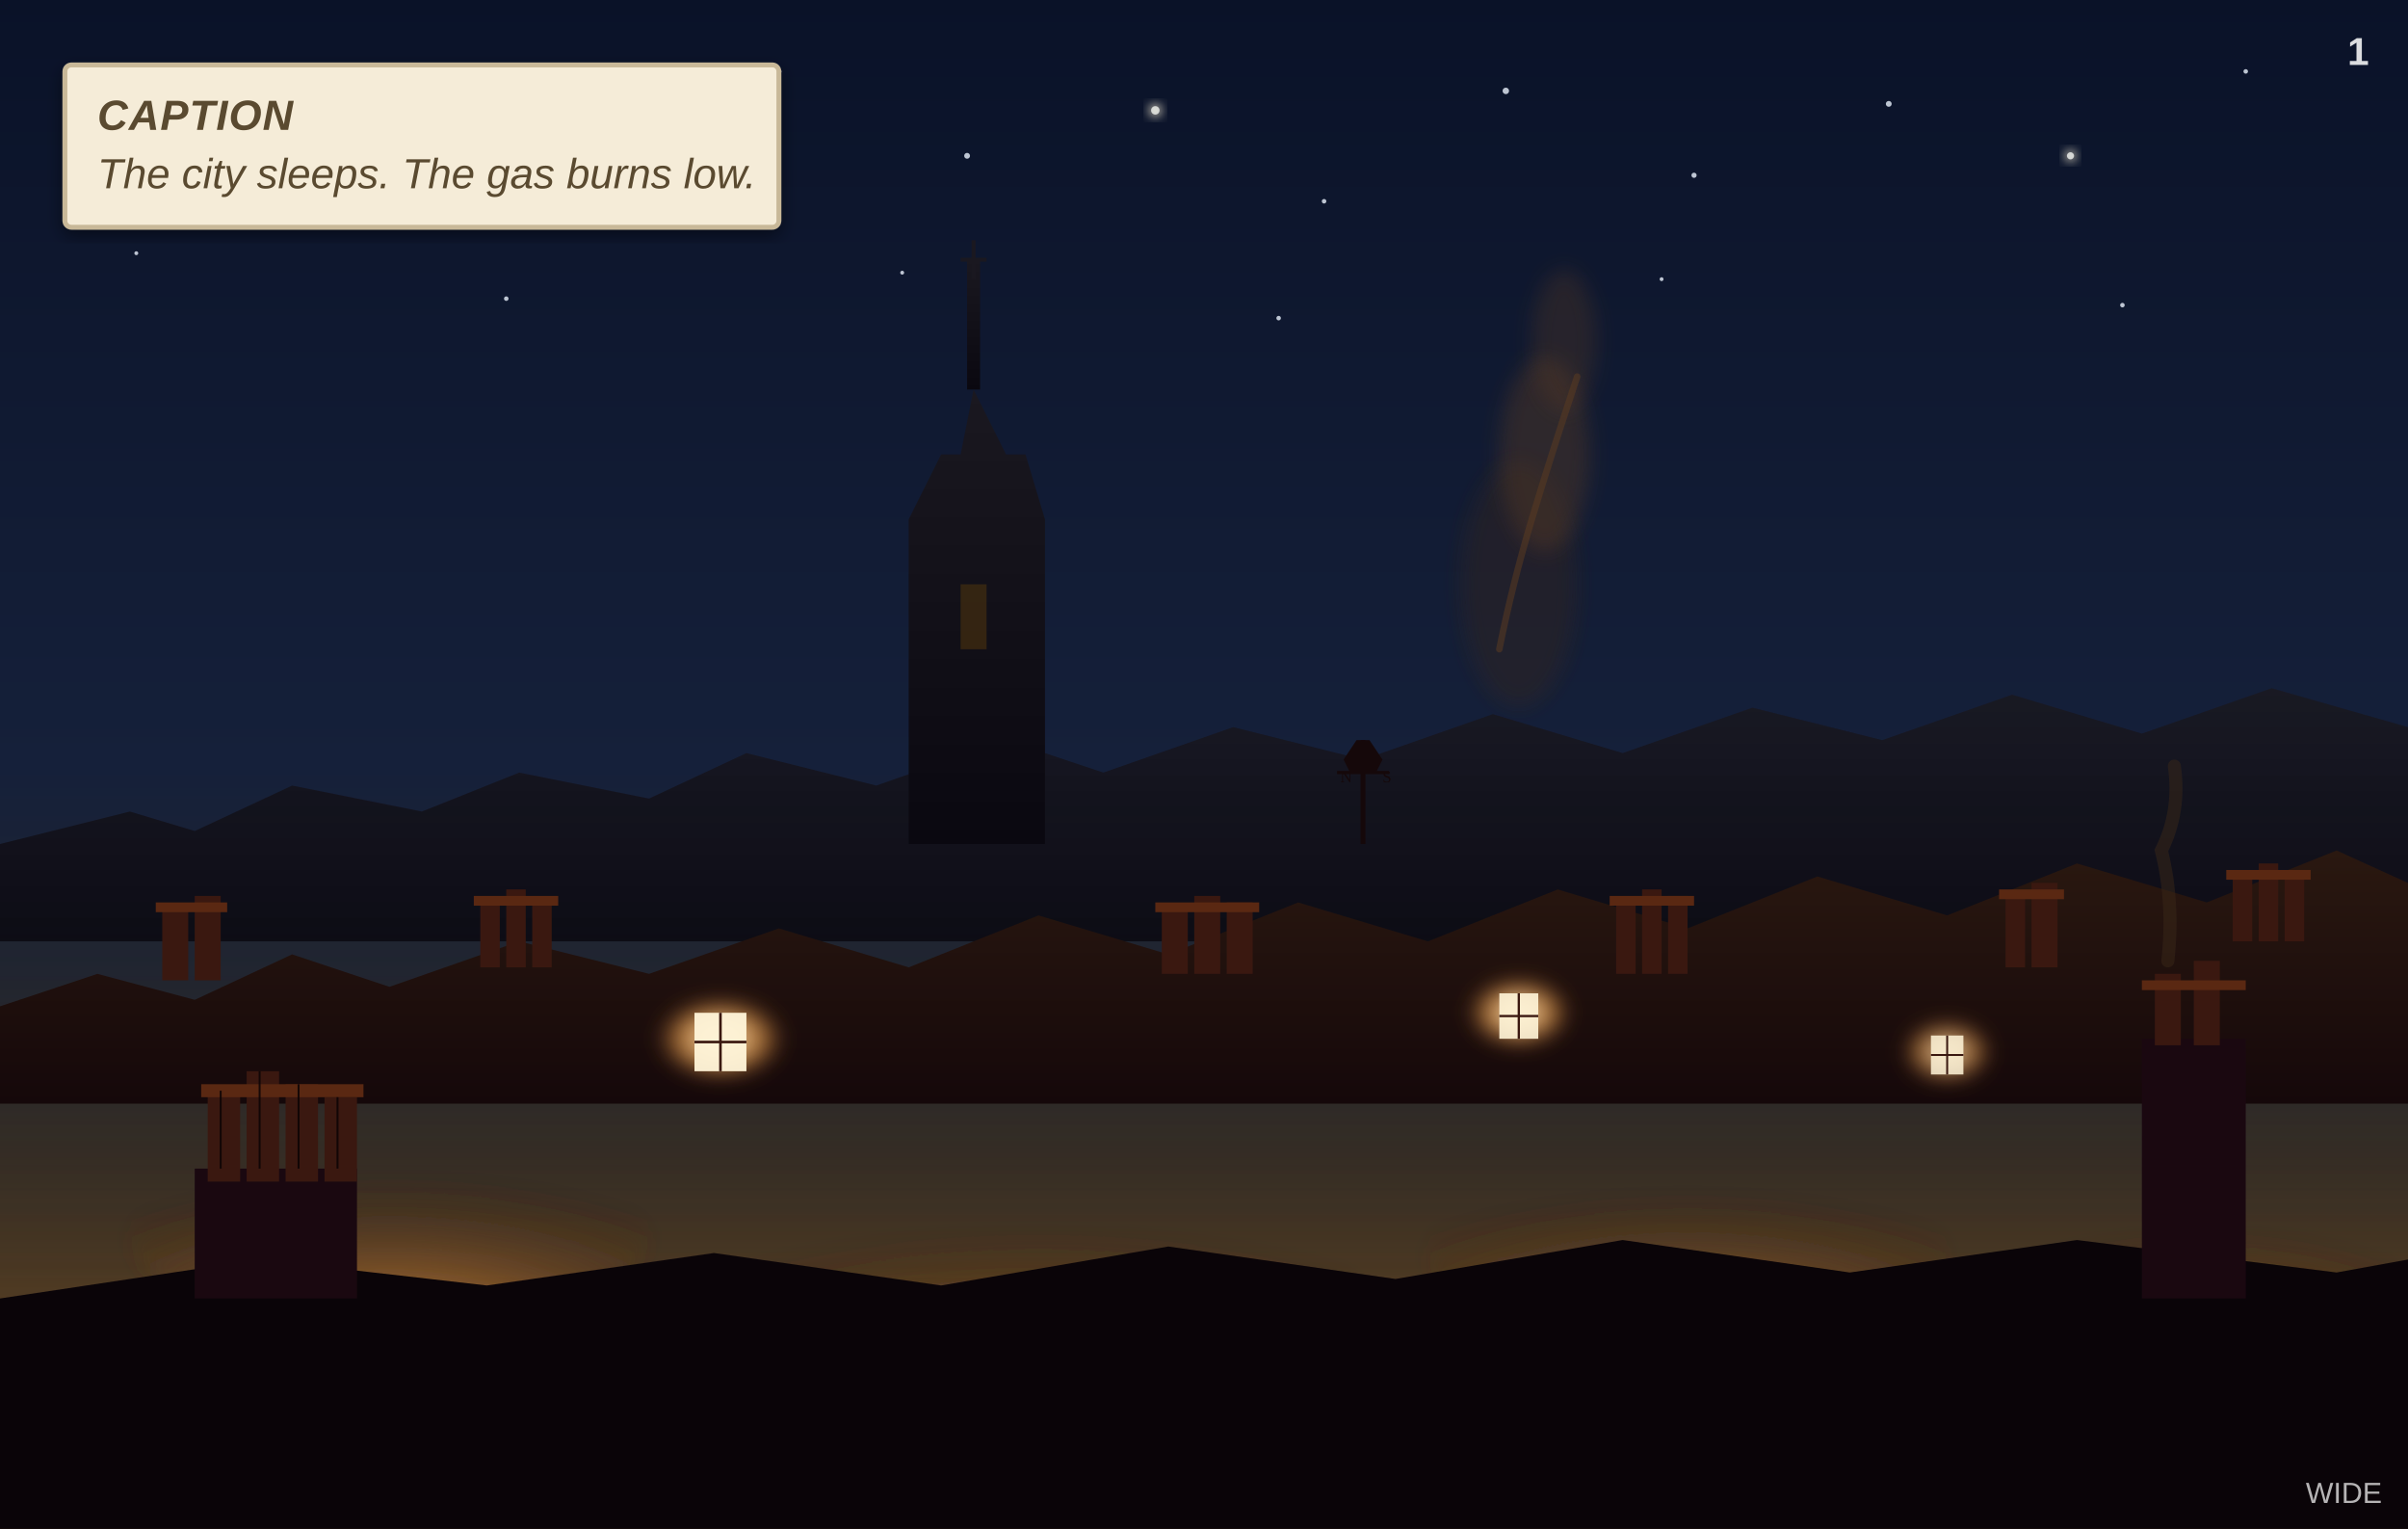
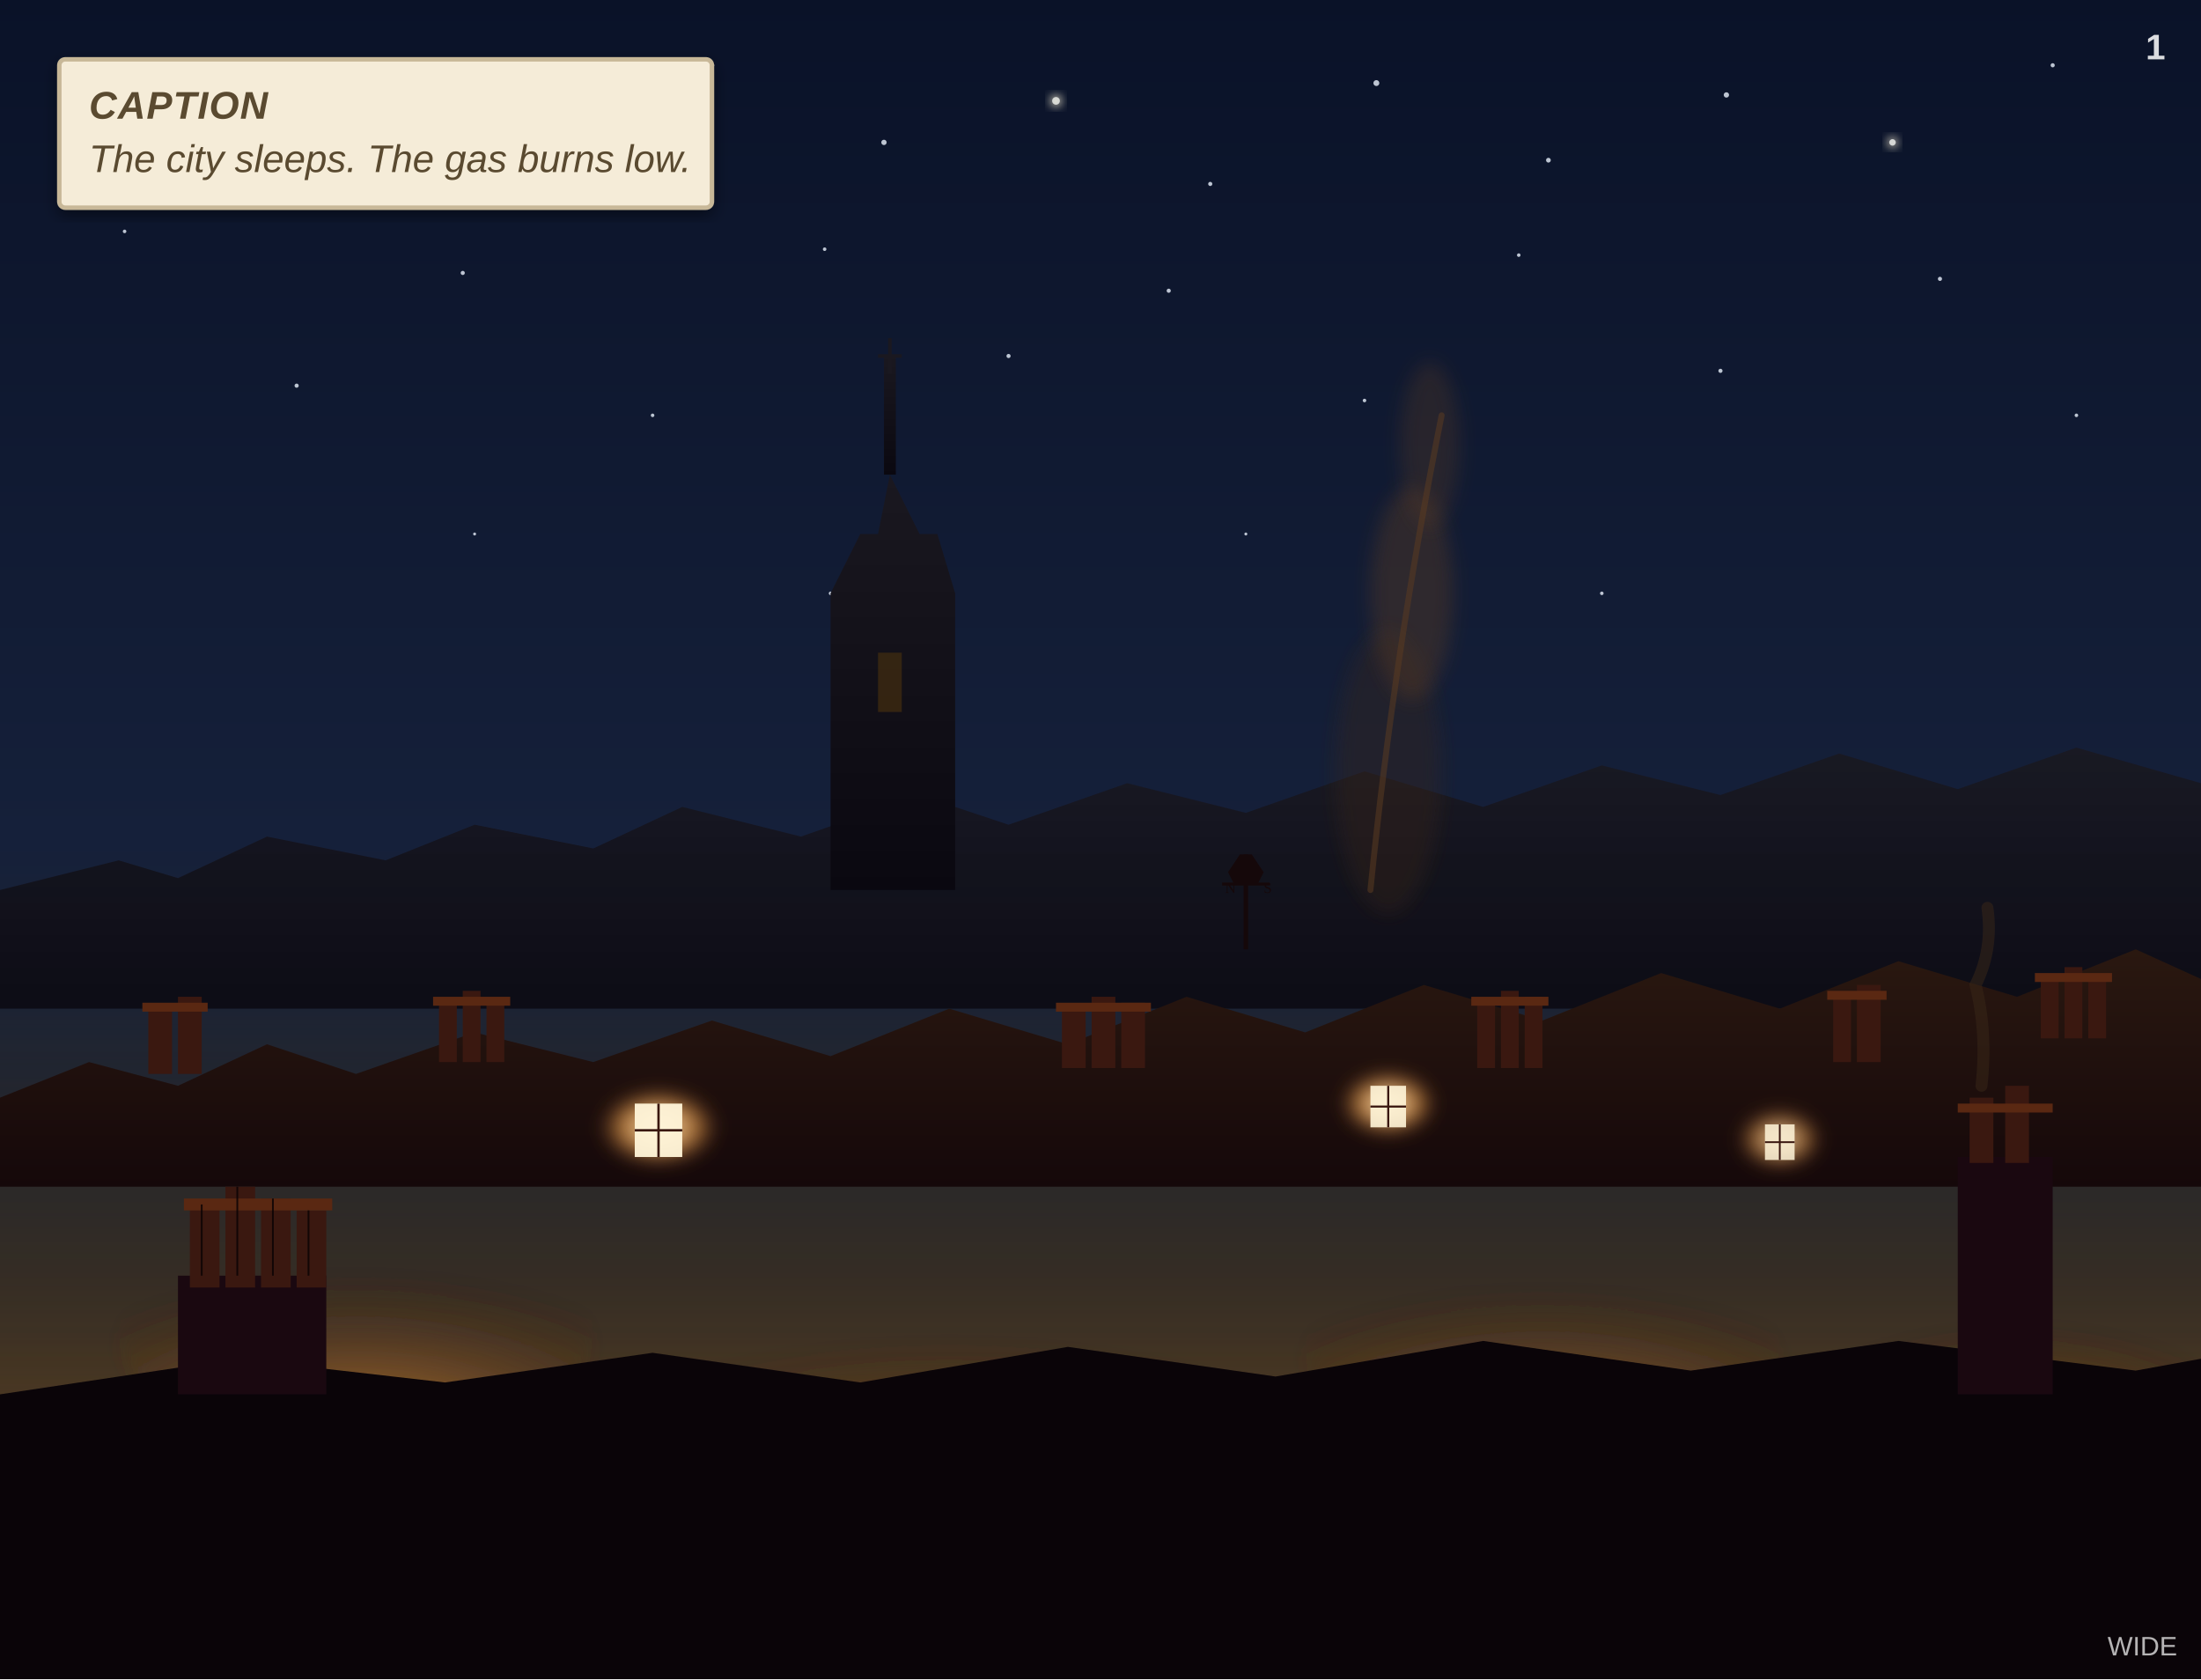
- <svg xmlns="http://www.w3.org/2000/svg" viewBox="0 0 742 471" width="742" height="471">
+ <svg xmlns="http://www.w3.org/2000/svg" viewBox="0 0 742 566" width="742" height="566">
  <defs>
    <filter id="balloonShadow" x="-10%" y="-10%" width="120%" height="120%">
      <feDropShadow dx="0" dy="2" stdDeviation="2.5" flood-color="#000" flood-opacity="0.45" />
    </filter>
    <linearGradient id="p5p1sky" x1="0%" y1="0%" x2="0%" y2="100%">
      <stop offset="0%" stop-color="#0a1228" />
      <stop offset="50%" stop-color="#15203a" />
      <stop offset="100%" stop-color="#3a3018" />
    </linearGradient>
    <linearGradient id="p5p1fog" x1="0%" y1="0%" x2="0%" y2="100%">
      <stop offset="0%" stop-color="#3a2818" stop-opacity="0" />
      <stop offset="40%" stop-color="#5a3a18" stop-opacity="0.3" />
      <stop offset="80%" stop-color="#a8682a" stop-opacity="0.55" />
      <stop offset="100%" stop-color="#c8783a" stop-opacity="0.75" />
    </linearGradient>
    <radialGradient id="p5p1gasGlow" cx="50%" cy="100%" r="80%">
      <stop offset="0%" stop-color="#f5a850" stop-opacity="0.55" />
      <stop offset="40%" stop-color="#c87830" stop-opacity="0.35" />
      <stop offset="100%" stop-color="#3a1810" stop-opacity="0" />
    </radialGradient>
    <linearGradient id="p5p1brick" x1="0%" y1="0%" x2="0%" y2="100%">
      <stop offset="0%" stop-color="#2a1810" />
      <stop offset="100%" stop-color="#15080a" />
    </linearGradient>
    <linearGradient id="p5p1slate" x1="0%" y1="0%" x2="0%" y2="100%">
      <stop offset="0%" stop-color="#1a1820" />
      <stop offset="100%" stop-color="#0a0810" />
    </linearGradient>
    <radialGradient id="p5p1windowGlow" cx="50%" cy="50%">
      <stop offset="0%" stop-color="#fff5d8" stop-opacity="0.95" />
      <stop offset="60%" stop-color="#f5a850" stop-opacity="0.7" />
      <stop offset="100%" stop-color="#c87830" stop-opacity="0" />
    </radialGradient>
    <filter id="p5p1bloom" x="-50%" y="-50%" width="200%" height="200%">
      <feGaussianBlur stdDeviation="3" />
    </filter>
    <filter id="p5p1softBloom" x="-50%" y="-50%" width="200%" height="200%">
      <feGaussianBlur stdDeviation="1.5" />
    </filter>
  </defs>
  <g id="p5p1-sky">
-     <rect width="742" height="471" fill="url(#p5p1sky)" />
+     <rect width="742" height="566" fill="url(#p5p1sky)" />
    <g fill="#dce4f0" opacity="0.85">
      <circle cx="68" cy="42" r="0.9" />
      <circle cx="124" cy="28" r="0.7" />
      <circle cx="186" cy="56" r="1.1" />
      <circle cx="240" cy="22" r="0.8" />
      <circle cx="298" cy="48" r="0.9" />
      <circle cx="356" cy="34" r="1.3" />
      <circle cx="408" cy="62" r="0.7" />
      <circle cx="464" cy="28" r="1.0" />
      <circle cx="522" cy="54" r="0.8" />
      <circle cx="582" cy="32" r="0.9" />
      <circle cx="638" cy="48" r="1.1" />
      <circle cx="692" cy="22" r="0.7" />
      <circle cx="42" cy="78" r="0.6" />
      <circle cx="156" cy="92" r="0.7" />
      <circle cx="278" cy="84" r="0.6" />
      <circle cx="394" cy="98" r="0.7" />
      <circle cx="512" cy="86" r="0.6" />
      <circle cx="654" cy="94" r="0.7" />
+       <circle cx="100" cy="130" r="0.7" />
+       <circle cx="220" cy="140" r="0.6" />
+       <circle cx="340" cy="120" r="0.7" />
+       <circle cx="460" cy="135" r="0.6" />
+       <circle cx="580" cy="125" r="0.7" />
+       <circle cx="700" cy="140" r="0.6" />
+       <circle cx="160" cy="180" r="0.5" />
+       <circle cx="280" cy="200" r="0.6" />
+       <circle cx="420" cy="180" r="0.5" />
+       <circle cx="540" cy="200" r="0.6" />
    </g>
    <g fill="#fff5d8" opacity="0.95">
      <circle cx="186" cy="56" r="1.6" filter="url(#p5p1softBloom)" />
      <circle cx="356" cy="34" r="1.8" filter="url(#p5p1softBloom)" />
      <circle cx="638" cy="48" r="1.6" filter="url(#p5p1softBloom)" />
    </g>
  </g>
  <g id="p5p1-fog-far">
-     <rect y="280" width="742" height="191" fill="url(#p5p1fog)" opacity="0.85" />
-     <ellipse cx="120" cy="380" rx="80" ry="32" fill="url(#p5p1gasGlow)" filter="url(#p5p1bloom)" />
-     <ellipse cx="320" cy="400" rx="100" ry="38" fill="url(#p5p1gasGlow)" filter="url(#p5p1bloom)" />
-     <ellipse cx="520" cy="385" rx="80" ry="32" fill="url(#p5p1gasGlow)" filter="url(#p5p1bloom)" />
-     <ellipse cx="680" cy="395" rx="60" ry="28" fill="url(#p5p1gasGlow)" filter="url(#p5p1bloom)" />
+     <rect y="340" width="742" height="226" fill="url(#p5p1fog)" opacity="0.85" />
+     <ellipse cx="120" cy="450" rx="80" ry="38" fill="url(#p5p1gasGlow)" filter="url(#p5p1bloom)" />
+     <ellipse cx="320" cy="475" rx="100" ry="42" fill="url(#p5p1gasGlow)" filter="url(#p5p1bloom)" />
+     <ellipse cx="520" cy="455" rx="80" ry="38" fill="url(#p5p1gasGlow)" filter="url(#p5p1bloom)" />
+     <ellipse cx="680" cy="465" rx="60" ry="34" fill="url(#p5p1gasGlow)" filter="url(#p5p1bloom)" />
  </g>
  <g id="p5p1-roofs-far">
-     <path d="M0,260 L40,250 L60,256 L90,242 L130,250 L160,238 L200,246 L230,232 L270,242 L310,228 L340,238 L380,224 L420,234 L460,220 L500,232 L540,218 L580,228 L620,214 L660,226 L700,212 L742,224 L742,290 L0,290 Z" fill="url(#p5p1slate)" opacity="0.85" />
-     <path d="M280,160 L290,140 L296,140 L300,120 L310,140 L316,140 L322,160 L322,260 L280,260 Z" fill="url(#p5p1slate)" />
-     <path d="M298,80 L302,80 L302,120 L298,120 Z" fill="url(#p5p1slate)" />
-     <line x1="300" y1="74" x2="300" y2="86" stroke="#1a1820" stroke-width="1.2" />
-     <line x1="296" y1="80" x2="304" y2="80" stroke="#1a1820" stroke-width="1.2" />
-     <rect x="296" y="180" width="8" height="20" fill="#3a2810" opacity="0.85" />
-     <ellipse cx="468" cy="180" rx="18" ry="38" fill="#3a2818" opacity="0.35" filter="url(#p5p1bloom)" />
-     <ellipse cx="476" cy="140" rx="14" ry="30" fill="#5a3a20" opacity="0.4" filter="url(#p5p1bloom)" />
-     <ellipse cx="482" cy="105" rx="10" ry="22" fill="#5a3a20" opacity="0.32" filter="url(#p5p1bloom)" />
-     <path d="M462,200 Q466,180 472,160 Q478,140 486,116" fill="none" stroke="#5a3a20" stroke-width="2" opacity="0.55" stroke-linecap="round" />
+     <path d="M0,300 L40,290 L60,296 L90,282 L130,290 L160,278 L200,286 L230,272 L270,282 L310,268 L340,278 L380,264 L420,274 L460,260 L500,272 L540,258 L580,268 L620,254 L660,266 L700,252 L742,264 L742,340 L0,340 Z" fill="url(#p5p1slate)" opacity="0.85" />
+     <path d="M280,200 L290,180 L296,180 L300,160 L310,180 L316,180 L322,200 L322,300 L280,300 Z" fill="url(#p5p1slate)" />
+     <path d="M298,120 L302,120 L302,160 L298,160 Z" fill="url(#p5p1slate)" />
+     <line x1="300" y1="114" x2="300" y2="126" stroke="#1a1820" stroke-width="1.2" />
+     <line x1="296" y1="120" x2="304" y2="120" stroke="#1a1820" stroke-width="1.2" />
+     <rect x="296" y="220" width="8" height="20" fill="#3a2810" opacity="0.85" />
+     <ellipse cx="468" cy="260" rx="18" ry="48" fill="#3a2818" opacity="0.35" filter="url(#p5p1bloom)" />
+     <ellipse cx="476" cy="200" rx="14" ry="36" fill="#5a3a20" opacity="0.4" filter="url(#p5p1bloom)" />
+     <ellipse cx="482" cy="150" rx="10" ry="28" fill="#5a3a20" opacity="0.32" filter="url(#p5p1bloom)" />
+     <path d="M462,300 Q466,260 472,220 Q478,180 486,140" fill="none" stroke="#5a3a20" stroke-width="2" opacity="0.55" stroke-linecap="round" />
  </g>
  <g id="p5p1-roofs-mid">
-     <path d="M0,310 L30,300 L60,308 L90,294 L120,304 L160,290 L200,300 L240,286 L280,298 L320,282 L360,294 L400,278 L440,290 L480,274 L520,286 L560,270 L600,282 L640,266 L680,278 L720,262 L742,272 L742,340 L0,340 Z" fill="url(#p5p1brick)" />
+     <path d="M0,370 L30,358 L60,366 L90,352 L120,362 L160,348 L200,358 L240,344 L280,356 L320,340 L360,352 L400,336 L440,348 L480,332 L520,344 L560,328 L600,340 L640,324 L680,336 L720,320 L742,330 L742,400 L0,400 Z" fill="url(#p5p1brick)" />
    <g id="p5p1-chimney-pots">
-       <rect x="50" y="280" width="8" height="22" fill="#3a1810" />
-       <rect x="60" y="276" width="8" height="26" fill="#3a1810" />
-       <rect x="48" y="278" width="22" height="3" fill="#5a2812" />
-       <rect x="148" y="278" width="6" height="20" fill="#3a1810" />
-       <rect x="156" y="274" width="6" height="24" fill="#3a1810" />
-       <rect x="164" y="278" width="6" height="20" fill="#3a1810" />
-       <rect x="146" y="276" width="26" height="3" fill="#5a2812" />
-       <rect x="358" y="280" width="8" height="20" fill="#3a1810" />
-       <rect x="368" y="276" width="8" height="24" fill="#3a1810" />
-       <rect x="378" y="278" width="8" height="22" fill="#3a1810" />
-       <rect x="356" y="278" width="32" height="3" fill="#5a2812" />
-       <rect x="498" y="278" width="6" height="22" fill="#3a1810" />
-       <rect x="506" y="274" width="6" height="26" fill="#3a1810" />
-       <rect x="514" y="276" width="6" height="24" fill="#3a1810" />
-       <rect x="496" y="276" width="26" height="3" fill="#5a2812" />
-       <rect x="618" y="276" width="6" height="22" fill="#3a1810" />
-       <rect x="626" y="272" width="8" height="26" fill="#3a1810" />
-       <rect x="616" y="274" width="20" height="3" fill="#5a2812" />
-       <rect x="688" y="270" width="6" height="20" fill="#3a1810" />
-       <rect x="696" y="266" width="6" height="24" fill="#3a1810" />
-       <rect x="704" y="270" width="6" height="20" fill="#3a1810" />
-       <rect x="686" y="268" width="26" height="3" fill="#5a2812" />
+       <rect x="50" y="340" width="8" height="22" fill="#3a1810" />
+       <rect x="60" y="336" width="8" height="26" fill="#3a1810" />
+       <rect x="48" y="338" width="22" height="3" fill="#5a2812" />
+       <rect x="148" y="338" width="6" height="20" fill="#3a1810" />
+       <rect x="156" y="334" width="6" height="24" fill="#3a1810" />
+       <rect x="164" y="338" width="6" height="20" fill="#3a1810" />
+       <rect x="146" y="336" width="26" height="3" fill="#5a2812" />
+       <rect x="358" y="340" width="8" height="20" fill="#3a1810" />
+       <rect x="368" y="336" width="8" height="24" fill="#3a1810" />
+       <rect x="378" y="338" width="8" height="22" fill="#3a1810" />
+       <rect x="356" y="338" width="32" height="3" fill="#5a2812" />
+       <rect x="498" y="338" width="6" height="22" fill="#3a1810" />
+       <rect x="506" y="334" width="6" height="26" fill="#3a1810" />
+       <rect x="514" y="336" width="6" height="24" fill="#3a1810" />
+       <rect x="496" y="336" width="26" height="3" fill="#5a2812" />
+       <rect x="618" y="336" width="6" height="22" fill="#3a1810" />
+       <rect x="626" y="332" width="8" height="26" fill="#3a1810" />
+       <rect x="616" y="334" width="20" height="3" fill="#5a2812" />
+       <rect x="688" y="330" width="6" height="20" fill="#3a1810" />
+       <rect x="696" y="326" width="6" height="24" fill="#3a1810" />
+       <rect x="704" y="330" width="6" height="20" fill="#3a1810" />
+       <rect x="686" y="328" width="26" height="3" fill="#5a2812" />
    </g>
-     <g id="p5p1-weathervane" transform="translate(420, 260)">
+     <g id="p5p1-weathervane" transform="translate(420, 320)">
      <line x1="0" y1="0" x2="0" y2="-32" stroke="#15080a" stroke-width="1.5" />
      <line x1="-8" y1="-22" x2="8" y2="-22" stroke="#15080a" stroke-width="1" />
      <text x="-7" y="-19" font-size="5" fill="#15080a">N</text>
      <text x="6" y="-19" font-size="5" fill="#15080a">S</text>
      <polygon points="-2,-32 2,-32 6,-26 4,-22 -4,-22 -6,-26" fill="#15080a" />
    </g>
    <g id="p5p1-lit-windows">
-       <ellipse cx="222" cy="320" rx="20" ry="13" fill="url(#p5p1windowGlow)" filter="url(#p5p1bloom)" />
-       <rect x="214" y="312" width="16" height="18" fill="#fff5d8" opacity="0.95" />
-       <line x1="222" y1="312" x2="222" y2="330" stroke="#3a1810" stroke-width="0.8" />
-       <line x1="214" y1="321" x2="230" y2="321" stroke="#3a1810" stroke-width="0.8" />
-       <ellipse cx="468" cy="312" rx="16" ry="11" fill="url(#p5p1windowGlow)" filter="url(#p5p1bloom)" />
-       <rect x="462" y="306" width="12" height="14" fill="#fff5d8" opacity="0.9" />
-       <line x1="468" y1="306" x2="468" y2="320" stroke="#3a1810" stroke-width="0.7" />
-       <line x1="462" y1="313" x2="474" y2="313" stroke="#3a1810" stroke-width="0.7" />
-       <ellipse cx="600" cy="324" rx="14" ry="10" fill="url(#p5p1windowGlow)" filter="url(#p5p1bloom)" opacity="0.85" />
-       <rect x="595" y="319" width="10" height="12" fill="#fff5d8" opacity="0.85" />
-       <line x1="600" y1="319" x2="600" y2="331" stroke="#3a1810" stroke-width="0.6" />
-       <line x1="595" y1="325" x2="605" y2="325" stroke="#3a1810" stroke-width="0.6" />
+       <ellipse cx="222" cy="380" rx="20" ry="13" fill="url(#p5p1windowGlow)" filter="url(#p5p1bloom)" />
+       <rect x="214" y="372" width="16" height="18" fill="#fff5d8" opacity="0.95" />
+       <line x1="222" y1="372" x2="222" y2="390" stroke="#3a1810" stroke-width="0.8" />
+       <line x1="214" y1="381" x2="230" y2="381" stroke="#3a1810" stroke-width="0.8" />
+       <ellipse cx="468" cy="372" rx="16" ry="11" fill="url(#p5p1windowGlow)" filter="url(#p5p1bloom)" />
+       <rect x="462" y="366" width="12" height="14" fill="#fff5d8" opacity="0.9" />
+       <line x1="468" y1="366" x2="468" y2="380" stroke="#3a1810" stroke-width="0.7" />
+       <line x1="462" y1="373" x2="474" y2="373" stroke="#3a1810" stroke-width="0.7" />
+       <ellipse cx="600" cy="384" rx="14" ry="10" fill="url(#p5p1windowGlow)" filter="url(#p5p1bloom)" opacity="0.85" />
+       <rect x="595" y="379" width="10" height="12" fill="#fff5d8" opacity="0.85" />
+       <line x1="600" y1="379" x2="600" y2="391" stroke="#3a1810" stroke-width="0.6" />
+       <line x1="595" y1="385" x2="605" y2="385" stroke="#3a1810" stroke-width="0.6" />
    </g>
  </g>
  <g id="p5p1-roofs-fg">
-     <path d="M0,400 L80,388 L150,396 L220,386 L290,396 L360,384 L430,394 L500,382 L570,392 L640,382 L720,392 L742,388 L742,471 L0,471 Z" fill="#0a0408" />
+     <path d="M0,470 L80,458 L150,466 L220,456 L290,466 L360,454 L430,464 L500,452 L570,462 L640,452 L720,462 L742,458 L742,566 L0,566 Z" fill="#0a0408" />
    <g id="p5p1-fg-chimneys">
-       <rect x="60" y="360" width="50" height="40" fill="#1a0810" />
-       <rect x="64" y="336" width="10" height="28" fill="#3a1810" />
-       <rect x="76" y="330" width="10" height="34" fill="#3a1810" />
-       <rect x="88" y="334" width="10" height="30" fill="#3a1810" />
-       <rect x="100" y="338" width="10" height="26" fill="#3a1810" />
-       <rect x="62" y="334" width="50" height="4" fill="#5a2812" />
-       <line x1="68" y1="336" x2="68" y2="360" stroke="#0a0204" stroke-width="0.6" opacity="0.85" />
-       <line x1="80" y1="330" x2="80" y2="360" stroke="#0a0204" stroke-width="0.6" opacity="0.85" />
-       <line x1="92" y1="334" x2="92" y2="360" stroke="#0a0204" stroke-width="0.6" opacity="0.85" />
-       <line x1="104" y1="338" x2="104" y2="360" stroke="#0a0204" stroke-width="0.6" opacity="0.85" />
+       <rect x="60" y="430" width="50" height="40" fill="#1a0810" />
+       <rect x="64" y="406" width="10" height="28" fill="#3a1810" />
+       <rect x="76" y="400" width="10" height="34" fill="#3a1810" />
+       <rect x="88" y="404" width="10" height="30" fill="#3a1810" />
+       <rect x="100" y="408" width="10" height="26" fill="#3a1810" />
+       <rect x="62" y="404" width="50" height="4" fill="#5a2812" />
+       <line x1="68" y1="406" x2="68" y2="430" stroke="#0a0204" stroke-width="0.6" opacity="0.85" />
+       <line x1="80" y1="400" x2="80" y2="430" stroke="#0a0204" stroke-width="0.6" opacity="0.85" />
+       <line x1="92" y1="404" x2="92" y2="430" stroke="#0a0204" stroke-width="0.6" opacity="0.85" />
+       <line x1="104" y1="408" x2="104" y2="430" stroke="#0a0204" stroke-width="0.6" opacity="0.85" />
    </g>
    <g id="p5p1-fg-chimney-right">
-       <rect x="660" y="320" width="32" height="80" fill="#1a0810" />
-       <rect x="664" y="300" width="8" height="22" fill="#3a1810" />
-       <rect x="676" y="296" width="8" height="26" fill="#3a1810" />
-       <rect x="660" y="302" width="32" height="3" fill="#5a2812" />
-       <path d="M668,296 Q670,278 666,262 Q672,250 670,236" fill="none" stroke="#3a2818" stroke-width="4" opacity="0.5" stroke-linecap="round" />
+       <rect x="660" y="390" width="32" height="80" fill="#1a0810" />
+       <rect x="664" y="370" width="8" height="22" fill="#3a1810" />
+       <rect x="676" y="366" width="8" height="26" fill="#3a1810" />
+       <rect x="660" y="372" width="32" height="3" fill="#5a2812" />
+       <path d="M668,366 Q670,348 666,332 Q672,320 670,306" fill="none" stroke="#3a2818" stroke-width="4" opacity="0.5" stroke-linecap="round" />
    </g>
  </g>
  <g id="p5p1-caption">
    <rect x="20" y="20" width="220" height="50" rx="2" fill="#f5ecd8" stroke="#c8b898" stroke-width="1.5" filter="url(#balloonShadow)" />
    <text x="30" y="40" font-family="Helvetica Neue, Arial, sans-serif" font-size="13" font-weight="700" font-style="italic" fill="#5a4a30" letter-spacing="0.3">CAPTION</text>
    <text x="30" y="58" font-family="Helvetica Neue, Arial, sans-serif" font-size="13" font-style="italic" fill="#5a4a30">The city sleeps. The gas burns low.</text>
  </g>
  <g id="p5p1-meta">
    <text x="730" y="20" text-anchor="end" font-family="Helvetica Neue, Arial, sans-serif" font-size="12" font-weight="bold" fill="#fff" opacity="0.85">1</text>
-     <text x="734" y="463" text-anchor="end" font-family="Helvetica Neue, Arial, sans-serif" font-size="9" fill="#fff" opacity="0.7">WIDE</text>
+     <text x="734" y="558" text-anchor="end" font-family="Helvetica Neue, Arial, sans-serif" font-size="9" fill="#fff" opacity="0.7">WIDE</text>
  </g>
</svg>
